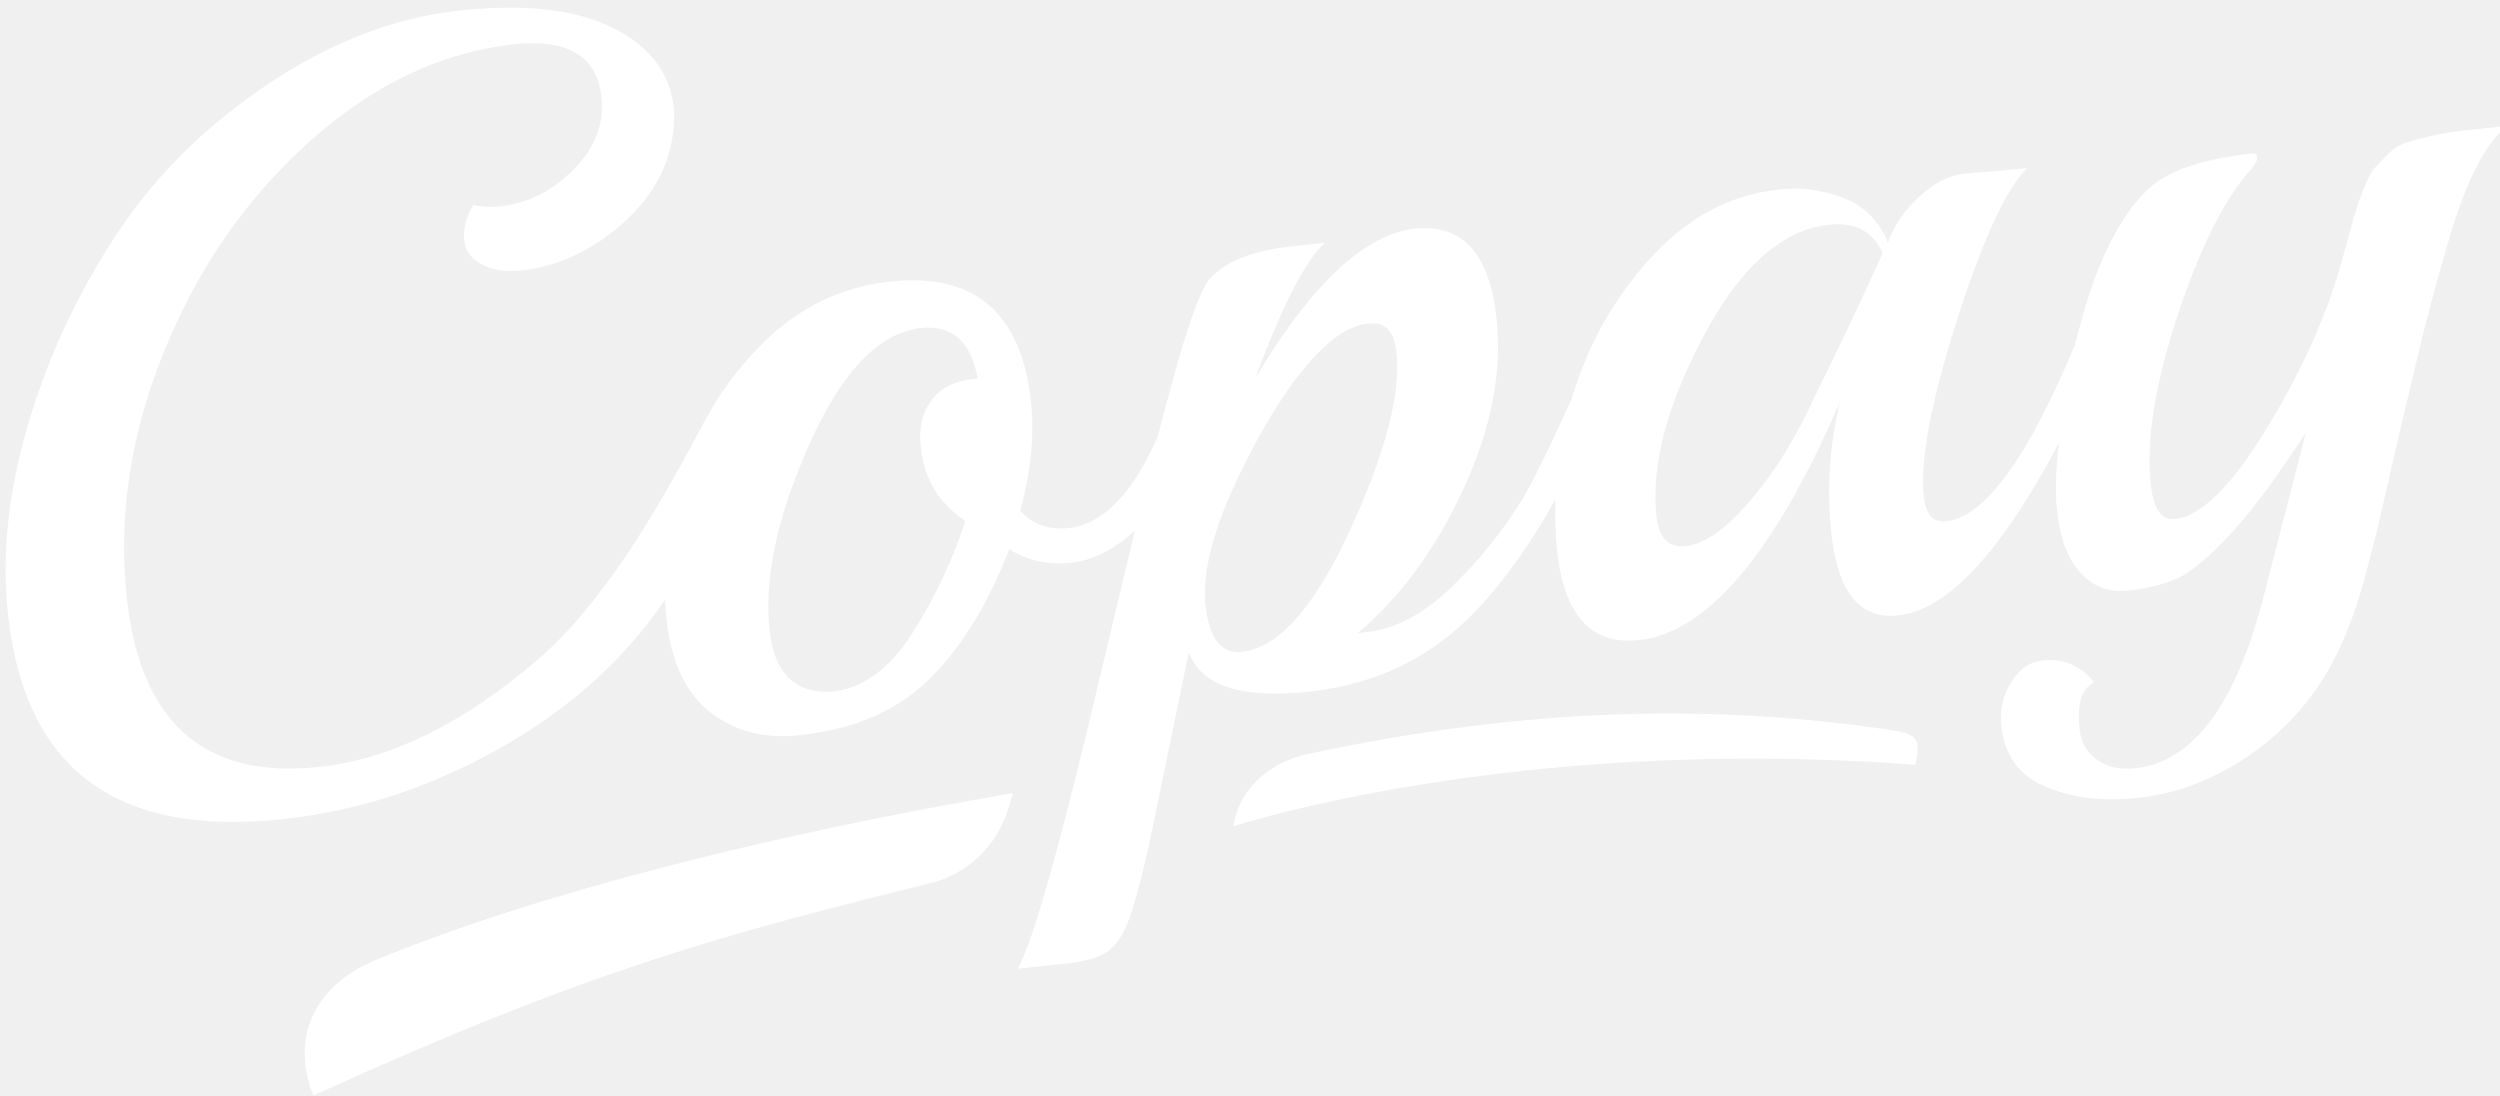
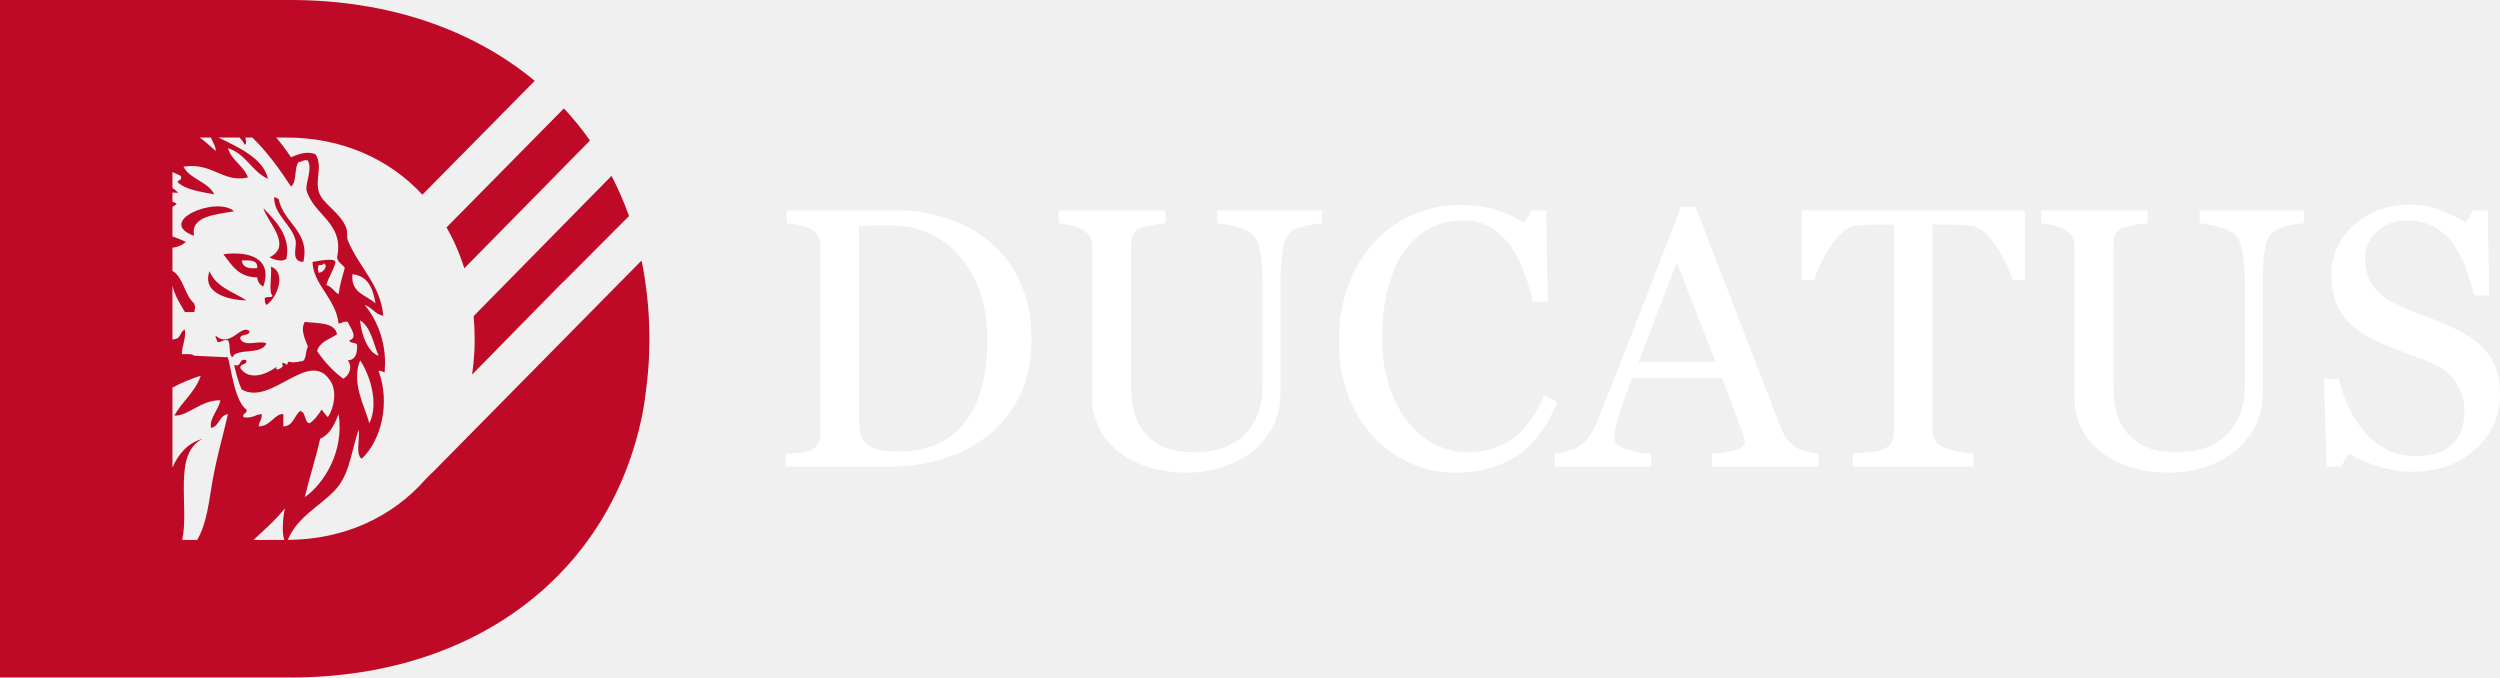
- <svg xmlns="http://www.w3.org/2000/svg" width="356px" height="156px" viewBox="0 0 356 156" version="1.1">
-   <defs />
-   <g id="Page-1" stroke="none" stroke-width="1" fill="none" fill-rule="evenodd">
-     <g id="Artboard-1" fill="#FFFFFF">
-       <g id="Shape-+-Group-+-Shape" transform="translate(1, 1)">
-         <path d="M349.531,17.611 C347.007,17.896 344.339,18.468 341.481,19.373 C340.576,19.659 339.766,20.231 339.004,20.993 C338.242,21.802 337.623,22.422 337.147,22.946 C336.67,23.47 336.194,24.375 335.67,25.708 C335.146,27.042 334.765,28.042 334.527,28.805 C334.289,29.519 333.908,30.9 333.384,32.901 C332.812,34.902 332.431,36.426 332.097,37.474 C329.859,45.048 326.286,52.717 321.428,60.576 C316.569,68.436 312.33,72.532 308.709,72.913 C306.804,73.104 305.661,71.532 305.28,68.102 C304.565,61.672 305.899,53.574 309.138,43.761 C312.425,33.949 315.902,27.042 319.665,22.993 C320.189,22.326 320.475,21.802 320.427,21.374 C320.38,20.993 320.141,20.802 319.76,20.85 C314.425,21.421 310.281,22.517 307.328,24.184 C304.375,25.804 301.755,29.043 299.326,33.901 C297.468,37.664 295.896,42.332 294.515,48.001 C287.751,64.244 281.606,72.675 276.081,73.247 C274.27,73.437 273.223,72.246 272.937,69.626 C272.413,64.625 273.937,56.337 277.605,44.809 C281.273,33.282 284.607,25.994 287.655,22.946 L286.131,23.089 L278.557,23.755 C276.557,23.994 274.461,25.042 272.318,26.994 C270.174,28.947 268.697,31.139 267.84,33.568 C266.601,30.472 264.458,28.328 261.505,27.185 C258.504,26.042 255.408,25.613 252.216,25.994 C245.357,26.756 239.355,29.948 234.116,35.664 C228.923,41.332 225.16,48.001 222.874,55.527 C222.826,55.67 222.779,55.813 222.731,55.956 C222.398,56.718 221.969,57.575 221.588,58.48 C219.016,64.101 217.015,68.102 215.538,70.484 C212.823,74.818 209.537,78.915 205.631,82.678 C201.725,86.441 197.676,88.584 193.532,89.013 L192.341,89.156 C198.438,84.012 203.44,77.2 207.393,68.626 C211.347,60.052 212.919,52.002 212.109,44.333 C211.109,35.092 207.25,30.853 200.486,31.567 C193.341,32.329 185.72,39.474 177.718,52.907 C181.671,42.332 185.005,35.854 187.721,33.568 L183.195,34.044 C177.241,34.663 173.192,36.331 171.049,38.998 C170.001,40.427 168.477,44.381 166.619,50.906 C165.952,53.24 165.047,56.67 163.856,61.148 C160.284,69.341 156.044,73.675 151.138,74.199 C148.328,74.485 146.041,73.675 144.279,71.722 C145.803,66.149 146.327,61.005 145.803,56.146 C144.422,43.476 137.753,37.807 125.749,39.093 C118.604,39.856 112.365,42.952 107.077,48.43 C103.886,51.716 101.266,55.289 99.265,59.147 C99.265,59.099 99.313,59.052 99.313,59.004 C94.454,68.102 86.071,83.916 75.544,92.967 C65.017,102.017 54.633,107.114 44.439,108.209 C28.101,109.972 18.955,101.922 17.05,84.059 C15.812,72.532 17.574,60.814 22.385,49.001 C27.196,37.14 34.103,27.185 43.106,19.135 C52.108,11.085 61.778,6.464 72.067,5.321 C79.831,4.464 84.023,6.988 84.642,12.8 C85.071,16.61 83.737,20.04 80.688,23.136 C77.64,26.185 74.163,27.947 70.257,28.376 C68.828,28.519 67.541,28.471 66.398,28.185 C65.35,30.043 64.922,31.71 65.112,33.187 C65.255,34.711 66.112,35.854 67.637,36.664 C69.161,37.474 71.019,37.76 73.257,37.521 C77.973,36.997 82.403,35.092 86.5,31.805 C90.596,28.519 93.216,24.756 94.359,20.421 C94.931,18.135 95.121,16.086 94.931,14.276 C94.407,9.37 91.501,5.559 86.214,2.94 C80.926,0.32 73.639,-0.49 64.398,0.51 C55.109,1.511 46.011,5.035 37.008,11.085 C28.006,17.134 20.765,24.375 15.288,32.853 C9.762,41.332 5.666,50.287 2.903,59.766 C0.14,69.245 -0.765,78.153 0.14,86.489 C2.522,108.495 15.526,118.212 39.247,115.64 C49.441,114.545 59.206,111.496 68.542,106.447 C77.878,101.446 85.452,95.206 91.168,87.87 C92.073,86.679 92.882,85.536 93.692,84.44 C93.74,85.298 93.787,86.108 93.883,86.965 C94.55,93.253 96.645,97.73 100.17,100.445 C103.695,103.16 107.935,104.256 112.984,103.684 C120.843,102.827 127.036,100.064 131.608,95.444 C136.181,90.823 139.849,84.679 142.707,77.2 C145.327,78.867 148.328,79.487 151.71,79.105 C154.615,78.772 157.569,77.295 160.617,74.58 C159.141,80.63 157.473,87.632 155.568,95.682 C150.043,119.07 146.184,132.836 143.945,136.932 L151.186,136.17 C153.186,135.932 154.854,135.503 156.092,134.884 C157.33,134.217 158.426,132.979 159.283,131.121 C160.141,129.263 161.284,125.262 162.665,119.118 L168.286,91.871 C170.049,96.682 175.717,98.54 185.434,97.492 C195.104,96.444 203.154,92.49 209.537,85.584 C213.49,81.344 217.11,76.152 220.492,70.103 C220.397,72.532 220.492,74.961 220.731,77.391 C221.731,86.632 225.589,90.871 232.353,90.156 C242.118,89.108 251.692,77.819 260.981,56.289 C259.504,62.529 259.123,68.769 259.79,75.009 C260.695,83.345 263.839,87.203 269.317,86.632 C276.319,85.869 283.94,77.676 292.181,62.1 C291.752,65.816 291.657,68.912 291.895,71.341 C292.276,75.533 293.419,78.581 295.277,80.582 C297.135,82.583 299.373,83.392 302.041,83.107 C304.708,82.821 306.995,82.249 308.9,81.439 C310.805,80.63 313.33,78.534 316.474,75.199 C319.617,71.865 323.238,66.959 327.382,60.528 L321.237,84.345 C317.283,99.493 311.186,107.543 303.041,108.4 C300.945,108.638 299.135,108.257 297.658,107.209 C296.182,106.209 295.324,104.732 295.134,102.827 C294.753,99.207 295.42,97.016 297.182,96.206 C296.563,95.253 295.61,94.443 294.324,93.777 C293.038,93.11 291.514,92.871 289.751,93.062 C287.989,93.253 286.512,94.3 285.369,96.206 C284.178,98.111 283.75,100.159 283.988,102.398 C284.464,106.638 286.56,109.496 290.371,111.067 C294.181,112.639 298.564,113.163 303.613,112.592 C308.662,112.068 313.52,110.258 318.188,107.304 C322.857,104.304 326.62,100.588 329.525,96.111 C332.431,91.633 334.717,85.726 336.48,78.439 C337.147,76.009 337.956,72.627 338.957,68.197 C339.957,63.767 340.624,61.005 340.862,59.862 C341.148,58.718 341.91,55.479 343.196,50.097 C344.434,44.714 346.054,38.76 348.007,32.139 C350.436,24.279 353.104,19.183 356.009,16.944 L349.531,17.611 L349.531,17.611 Z M137.324,53.002 C134.8,53.288 132.895,54.288 131.608,56.051 C130.322,57.813 129.798,60.052 130.132,62.767 C130.608,67.197 132.704,70.674 136.467,73.199 C134.562,79.01 131.989,84.393 128.798,89.347 C125.607,94.3 121.844,97.016 117.509,97.492 C112.222,97.778 109.268,94.872 108.601,88.87 C107.935,82.868 109.03,75.914 111.888,68.102 C117.08,53.907 123.177,46.477 130.132,45.714 C134.562,45.238 137.277,47.62 138.229,52.907 L137.324,53.002 L137.324,53.002 Z M175.812,91.824 C172.907,92.157 171.192,89.918 170.668,85.203 C170.144,80.487 171.811,74.152 175.669,66.244 C179.528,58.337 183.338,52.526 187.101,48.858 C189.388,46.572 191.627,45.333 193.722,45.095 C194.342,45.048 194.77,45.048 195.104,45.095 C196.676,45.333 197.581,46.715 197.866,49.239 C198.486,55.051 196.295,63.482 191.245,74.485 C186.196,85.488 181.052,91.252 175.812,91.824 L175.812,91.824 Z M256.027,58.337 C253.693,63.053 250.93,67.245 247.739,70.865 C244.547,74.485 241.642,76.486 239.022,76.771 C236.592,77.01 235.211,75.628 234.878,72.484 C234.116,65.244 236.354,56.718 241.594,46.858 C246.834,36.997 252.788,31.71 259.456,30.996 C263.172,30.615 265.744,31.948 267.078,35.045 C264.887,40.046 261.219,47.81 256.027,58.337 L256.027,58.337 Z" id="Shape" />
-         <g id="Group" transform="translate(42.19527, 112.0342)">
-           <path d="M101.078,-0.095 C66.734,5.764 33.772,14.052 10.527,23.579 C0.81,27.532 -1.62,35.487 1.429,42.965 C40.917,24.96 60.494,19.863 89.36,12.718 C94.457,11.432 98.554,7.621 100.221,2.62 C100.507,1.667 100.792,0.762 101.078,-0.095 L101.078,-0.095 Z" id="Shape" />
-         </g>
-         <path d="M271.741,107.906 C272.741,103.619 271.598,103.428 267.216,102.809 C243.256,99.332 216.915,99.57 185.191,106.381 C179.856,107.525 175.474,111.24 174.616,116.67 C174.616,116.67 214.438,103.571 271.741,107.906 L271.741,107.906 L271.741,107.906 Z" id="Shape" />
-       </g>
+ <svg xmlns="http://www.w3.org/2000/svg" version="1.1" x="0px" y="0px" width="1217.76" height="330" viewBox="0 0 1217.76 330" enable-background="new 0 0 1457.484 578.584" xml:space="preserve" id="svg55">
+   <defs id="defs59" />
+   <g id="Ebene_1" transform="translate(-119.93,-124.325)">
+     <g id="g16">
+       <path d="m 267.657,251.925 c 3.575,-14.808 -9.886,-19.06 -11.978,-30.694 -0.958,-0.042 -1.037,-0.96 -2.246,-0.749 0.053,8.624 8.588,13.206 10.481,20.963 0.783,3.203 -2.664,10.188 3.743,10.48 z" id="path2" style="fill:#be0a26" />
+       <path d="m 214.503,239.198 c -2.099,-9.757 10.962,-10.374 19.465,-11.978 -8.786,-7.637 -38.526,5.088 -19.465,11.978 z" id="path4" style="fill:#be0a26" />
+       <path d="m 251.188,249.68 c 1.892,0.995 5.947,2.489 8.235,0.748 2.337,-11.371 -5.629,-18.791 -11.23,-24.706 2.403,7.317 14.344,18.376 2.995,23.958 z" id="path6" style="fill:#be0a26" />
+       <path d="m 245.198,259.411 c 0.273,2.222 1.298,3.694 2.994,4.492 4.632,-13.417 -6.428,-17.491 -19.465,-15.722 4.086,5.148 7.255,11.214 16.471,11.23 z m 0,-4.491 c -4.162,0.418 -7.14,-0.347 -7.486,-3.744 3.757,-0.014 7.924,-0.439 7.486,3.744 z" id="path8" style="fill:#be0a26" />
+       <path d="m 251.936,254.171 c 0.392,6.433 -1.239,12.064 0.749,14.225 -0.512,1.484 -4.459,-0.467 -3.743,2.246 -0.032,1.03 0.354,1.644 0.748,2.247 4.958,-3.097 10.144,-15.581 2.246,-18.718 z" id="path10" style="fill:#be0a26" />
+       <path d="m 221.989,256.417 c -4.063,11.36 10.735,14.174 17.968,14.225 -6.531,-4.2 -14.908,-6.554 -17.968,-14.225 z" id="path12" style="fill:#be0a26" />
+       <path d="m 249.689,291.604 c -3.569,-1.747 -10.551,2.047 -12.727,-2.246 -0.162,-2.906 4.518,-0.971 4.492,-3.743 -4.211,-3.616 -9.282,8.473 -16.471,2.246 -0.168,1.416 0.844,1.651 0.748,2.995 2.363,0.367 2.645,-1.348 5.241,-0.749 1.507,1.988 0.028,6.96 2.246,8.235 1.601,-4.705 14.07,-0.844 16.471,-6.738 z" id="path14" style="fill:#be0a26" />
+     </g>
+     <g id="g32">
+       <path d="m 622.387,289.951 c 0,10.606 -1.992,19.806 -5.977,27.598 -3.984,7.793 -9.17,14.181 -15.557,19.16 -6.445,4.98 -13.682,8.701 -21.709,11.162 -8.027,2.461 -16.318,3.691 -24.873,3.691 h -51.68 v -6.24 c 1.699,0 3.912,-0.161 6.637,-0.483 2.725,-0.321 4.525,-0.688 5.404,-1.099 1.758,-0.761 3.033,-1.89 3.824,-3.384 0.791,-1.494 1.186,-3.296 1.186,-5.405 v -90 c 0,-1.991 -0.338,-3.779 -1.01,-5.361 -0.674,-1.582 -2.008,-2.841 -4,-3.779 -1.816,-0.879 -3.779,-1.523 -5.889,-1.934 -2.109,-0.409 -3.926,-0.673 -5.449,-0.791 v -6.24 h 54.492 c 7.5,0 14.883,1.158 22.148,3.472 7.266,2.315 13.594,5.436 18.984,9.36 7.324,5.216 13.066,12.041 17.227,20.479 4.161,8.438 6.242,18.368 6.242,29.794 z m -21.533,-0.044 c 0,-8.371 -1.113,-15.939 -3.34,-22.702 -2.227,-6.762 -5.479,-12.66 -9.756,-17.695 -4.043,-4.802 -9.008,-8.577 -14.896,-11.329 -5.889,-2.752 -12.438,-4.128 -19.645,-4.128 -2.402,0 -5.111,0.044 -8.129,0.132 -3.02,0.088 -5.26,0.162 -6.725,0.22 v 95.812 c 0,5.329 1.553,9.018 4.658,11.066 3.105,2.048 7.881,3.073 14.326,3.073 7.441,0 13.945,-1.317 19.512,-3.951 5.567,-2.634 10.078,-6.294 13.535,-10.978 3.633,-4.918 6.285,-10.611 7.955,-17.082 1.671,-6.469 2.505,-13.948 2.505,-22.438 z" id="path18" style="fill:#ffffff" />
+       <path d="m 763.891,233.086 c -1.641,0.059 -4.043,0.411 -7.207,1.055 -3.164,0.646 -5.742,1.612 -7.734,2.9 -1.992,1.349 -3.369,4.131 -4.131,8.35 -0.762,4.219 -1.143,9.375 -1.143,15.469 v 54.229 c 0,6.914 -1.436,12.92 -4.307,18.018 -2.871,5.098 -6.65,9.287 -11.338,12.568 -4.629,3.164 -9.506,5.436 -14.633,6.812 -5.129,1.376 -10.035,2.065 -14.723,2.065 -7.5,0 -14.18,-0.981 -20.039,-2.944 -5.859,-1.963 -10.781,-4.614 -14.766,-7.954 -3.926,-3.34 -6.885,-7.163 -8.877,-11.47 -1.992,-4.307 -2.988,-8.803 -2.988,-13.491 v -73.74 c 0,-2.05 -0.338,-3.764 -1.01,-5.142 -0.674,-1.376 -2.037,-2.65 -4.088,-3.823 -1.465,-0.819 -3.34,-1.479 -5.625,-1.978 -2.285,-0.497 -4.16,-0.805 -5.625,-0.923 v -6.24 H 687.6 v 6.24 c -1.641,0.059 -3.705,0.323 -6.195,0.791 -2.492,0.468 -4.322,0.908 -5.494,1.317 -1.992,0.703 -3.326,1.874 -3.998,3.513 -0.674,1.64 -1.012,3.425 -1.012,5.356 v 68.852 c 0,3.337 0.365,6.836 1.1,10.495 0.732,3.66 2.182,7.069 4.35,10.23 2.285,3.223 5.391,5.856 9.316,7.905 3.925,2.049 9.316,3.073 16.172,3.073 6.445,0 11.852,-1.024 16.217,-3.073 4.363,-2.049 7.807,-4.742 10.326,-8.081 2.402,-3.161 4.102,-6.468 5.098,-9.923 0.996,-3.454 1.494,-6.938 1.494,-10.451 v -51.113 c 0,-6.499 -0.469,-11.81 -1.406,-15.938 -0.938,-4.128 -2.314,-6.836 -4.131,-8.124 -2.051,-1.464 -4.848,-2.605 -8.393,-3.425 -3.547,-0.819 -6.256,-1.287 -8.131,-1.405 v -6.24 h 50.977 v 6.24 z" id="path20" style="fill:#ffffff" />
+       <path d="m 828.795,354.551 c -7.434,0 -14.562,-1.467 -21.383,-4.397 -6.821,-2.93 -12.867,-7.152 -18.135,-12.664 -5.211,-5.512 -9.369,-12.239 -12.471,-20.185 -3.104,-7.945 -4.654,-16.901 -4.654,-26.868 0,-9.968 1.521,-19.012 4.566,-27.135 3.043,-8.12 7.258,-15.111 12.645,-20.975 5.326,-5.803 11.619,-10.289 18.879,-13.456 7.258,-3.167 15.016,-4.75 23.27,-4.75 6.146,0 11.707,0.763 16.684,2.285 4.975,1.524 9.717,3.663 14.225,6.416 l 3.6,-5.977 h 7.031 l 0.791,44.473 h -7.207 c -0.936,-4.335 -2.342,-9.038 -4.215,-14.106 -1.873,-5.067 -4.066,-9.36 -6.582,-12.876 -2.811,-3.983 -6.146,-7.104 -10.008,-9.36 -3.863,-2.255 -8.281,-3.384 -13.256,-3.384 -5.676,0 -10.959,1.261 -15.846,3.782 -4.887,2.521 -9.115,6.246 -12.684,11.17 -3.395,4.752 -6.059,10.792 -7.99,18.121 -1.93,7.331 -2.896,15.51 -2.896,24.541 0,7.975 1.01,15.291 3.029,21.946 2.018,6.655 4.902,12.505 8.648,17.547 3.744,4.985 8.178,8.884 13.299,11.699 5.121,2.815 10.842,4.222 17.164,4.222 4.742,0 9.102,-0.747 13.082,-2.241 3.979,-1.494 7.432,-3.472 10.359,-5.933 2.926,-2.578 5.5,-5.507 7.725,-8.789 2.225,-3.281 4.039,-6.855 5.443,-10.723 l 6.592,3.164 c -5.033,12.363 -11.709,21.196 -20.021,26.499 -8.315,5.302 -18.208,7.954 -29.684,7.954 z" id="path22" style="fill:#ffffff" />
+       <path d="m 1005.766,351.562 h -51.84 v -6.24 c 4.57,-0.293 8.363,-0.879 11.381,-1.758 3.018,-0.879 4.525,-1.963 4.525,-3.252 0,-0.527 -0.059,-1.172 -0.176,-1.934 -0.117,-0.761 -0.291,-1.436 -0.525,-2.021 l -10.33,-27.949 h -43.779 c -1.643,4.102 -2.977,7.677 -4.004,10.723 -1.027,3.047 -1.951,5.859 -2.773,8.438 -0.764,2.52 -1.291,4.57 -1.584,6.152 -0.295,1.582 -0.439,2.871 -0.439,3.867 0,2.344 1.846,4.161 5.537,5.449 3.691,1.289 7.852,2.052 12.482,2.285 v 6.24 H 877.27 v -6.24 c 1.525,-0.117 3.428,-0.453 5.713,-1.011 2.285,-0.557 4.16,-1.304 5.625,-2.241 2.344,-1.582 4.16,-3.237 5.449,-4.966 1.289,-1.728 2.549,-4.116 3.779,-7.163 6.27,-15.645 13.184,-33.223 20.742,-52.734 7.558,-19.511 14.297,-36.884 20.215,-52.119 h 7.031 l 41.572,107.578 c 0.879,2.285 1.875,4.131 2.988,5.537 1.113,1.406 2.666,2.783 4.658,4.131 1.348,0.821 3.105,1.509 5.273,2.065 2.168,0.558 3.984,0.865 5.449,0.923 v 6.24 z m -50.176,-50.976 -18.891,-48.397 -18.621,48.397 z" id="path24" style="fill:#ffffff" />
+       <path d="m 1106.273,260.684 h -6.064 c -0.527,-2.109 -1.482,-4.614 -2.863,-7.515 -1.379,-2.9 -2.92,-5.639 -4.623,-8.218 -1.764,-2.694 -3.686,-5.054 -5.771,-7.075 -2.084,-2.021 -4.096,-3.178 -6.033,-3.472 -1.822,-0.233 -4.111,-0.409 -6.871,-0.527 -2.76,-0.117 -5.316,-0.176 -7.664,-0.176 h -5.109 v 99.756 c 0,1.934 0.41,3.706 1.23,5.317 0.82,1.612 2.256,2.856 4.307,3.735 1.055,0.41 3.266,0.967 6.637,1.67 3.369,0.703 5.99,1.085 7.865,1.143 v 6.24 h -58.887 v -6.24 c 1.641,-0.117 4.145,-0.352 7.516,-0.703 3.369,-0.352 5.697,-0.791 6.986,-1.318 1.934,-0.761 3.354,-1.859 4.264,-3.296 0.908,-1.436 1.361,-3.354 1.361,-5.757 V 233.701 h -5.098 c -1.816,0 -4.072,0.044 -6.768,0.132 -2.696,0.088 -5.273,0.279 -7.734,0.571 -1.934,0.234 -3.941,1.393 -6.02,3.472 -2.08,2.081 -4,4.438 -5.758,7.075 -1.758,2.637 -3.311,5.436 -4.658,8.394 -1.348,2.959 -2.285,5.405 -2.812,7.339 h -6.152 v -33.838 h 108.721 v 33.838 z" id="path26" style="fill:#ffffff" />
+       <path d="m 1242.328,233.086 c -1.641,0.059 -4.043,0.411 -7.207,1.055 -3.164,0.646 -5.742,1.612 -7.734,2.9 -1.992,1.349 -3.369,4.131 -4.131,8.35 -0.762,4.219 -1.143,9.375 -1.143,15.469 v 54.229 c 0,6.914 -1.436,12.92 -4.307,18.018 -2.871,5.098 -6.65,9.287 -11.338,12.568 -4.629,3.164 -9.506,5.436 -14.633,6.812 -5.129,1.376 -10.035,2.065 -14.723,2.065 -7.5,0 -14.18,-0.981 -20.039,-2.944 -5.859,-1.963 -10.781,-4.614 -14.766,-7.954 -3.926,-3.34 -6.885,-7.163 -8.877,-11.47 -1.992,-4.307 -2.988,-8.803 -2.988,-13.491 v -73.74 c 0,-2.05 -0.338,-3.764 -1.01,-5.142 -0.674,-1.376 -2.037,-2.65 -4.088,-3.823 -1.465,-0.819 -3.34,-1.479 -5.625,-1.978 -2.285,-0.497 -4.16,-0.805 -5.625,-0.923 v -6.24 h 51.943 v 6.24 c -1.641,0.059 -3.705,0.323 -6.195,0.791 -2.492,0.468 -4.322,0.908 -5.494,1.317 -1.992,0.703 -3.326,1.874 -3.998,3.513 -0.674,1.64 -1.012,3.425 -1.012,5.356 v 68.852 c 0,3.337 0.365,6.836 1.1,10.495 0.732,3.66 2.182,7.069 4.35,10.23 2.285,3.223 5.391,5.856 9.316,7.905 3.925,2.049 9.316,3.073 16.172,3.073 6.445,0 11.852,-1.024 16.217,-3.073 4.363,-2.049 7.807,-4.742 10.326,-8.081 2.402,-3.161 4.102,-6.468 5.098,-9.923 0.996,-3.454 1.494,-6.938 1.494,-10.451 v -51.113 c 0,-6.499 -0.469,-11.81 -1.406,-15.938 -0.938,-4.128 -2.314,-6.836 -4.131,-8.124 -2.051,-1.464 -4.848,-2.605 -8.393,-3.425 -3.547,-0.819 -6.256,-1.287 -8.131,-1.405 v -6.24 h 50.977 v 6.24 z" id="path28" style="fill:#ffffff" />
+       <path d="m 1329.955,294.346 c 2.637,2.931 4.584,6.139 5.846,9.624 1.26,3.487 1.889,7.545 1.889,12.173 0,11.017 -4.072,20.098 -12.217,27.246 -8.145,7.149 -18.252,10.723 -30.322,10.723 -5.566,0 -11.133,-0.865 -16.699,-2.593 -5.566,-1.728 -10.371,-3.823 -14.414,-6.284 l -3.779,6.416 h -7.031 l -1.23,-42.715 h 7.119 c 1.465,5.273 3.178,10.034 5.143,14.282 1.963,4.249 4.555,8.218 7.777,11.909 3.047,3.458 6.605,6.211 10.68,8.262 4.072,2.052 8.803,3.076 14.193,3.076 4.043,0 7.572,-0.527 10.592,-1.583 3.018,-1.057 5.463,-2.554 7.338,-4.489 1.875,-1.937 3.266,-4.21 4.176,-6.821 0.908,-2.611 1.361,-5.618 1.361,-9.021 0,-4.986 -1.406,-9.636 -4.219,-13.948 -2.812,-4.312 -7.002,-7.583 -12.568,-9.814 -3.809,-1.516 -8.174,-3.194 -13.096,-5.032 -4.922,-1.837 -9.17,-3.574 -12.744,-5.208 -7.031,-3.163 -12.494,-7.308 -16.391,-12.433 -3.898,-5.125 -5.846,-11.818 -5.846,-20.078 0,-4.744 0.967,-9.167 2.9,-13.267 1.933,-4.1 4.688,-7.762 8.262,-10.984 3.398,-3.046 7.412,-5.433 12.041,-7.16 4.629,-1.727 9.463,-2.593 14.502,-2.593 5.742,0 10.885,0.879 15.426,2.637 4.539,1.758 8.686,3.81 12.436,6.152 l 3.604,-5.977 h 7.031 l 0.703,41.396 h -7.119 c -1.289,-4.746 -2.738,-9.286 -4.35,-13.623 -1.613,-4.335 -3.707,-8.262 -6.285,-11.777 -2.52,-3.397 -5.596,-6.108 -9.229,-8.13 -3.633,-2.022 -8.086,-3.032 -13.359,-3.032 -5.566,0 -10.312,1.788 -14.238,5.361 -3.926,3.575 -5.889,7.94 -5.889,13.096 0,5.392 1.26,9.859 3.779,13.403 2.52,3.546 6.182,6.46 10.986,8.745 4.277,2.052 8.482,3.823 12.613,5.317 4.131,1.494 8.129,3.091 11.996,4.79 3.516,1.524 6.9,3.252 10.152,5.186 3.252,1.934 6.078,4.191 8.48,6.768 z" id="path30" style="fill:#ffffff" />
+     </g>
+     <g id="g40">
+       <path d="m 436.234,288.102 c -0.006,-0.895 -0.016,-1.782 -0.031,-2.651 -0.003,-0.187 -0.002,-0.375 -0.006,-0.562 l -0.006,0.003 c -0.094,-4.597 -0.318,-8.723 -0.605,-11.622 l -0.006,-0.004 c -0.084,-0.973 -0.168,-1.944 -0.266,-2.911 l 0.008,-0.004 c -0.121,-1.217 -0.251,-2.43 -0.395,-3.636 -0.574,-4.749 -1.263,-9.451 -2.199,-14.021 -0.098,-0.485 -0.205,-0.964 -0.307,-1.447 l -101.908,103.316 -0.06,-0.061 -3.301,3.364 c -16.247,18.452 -39.681,29.276 -67.029,29.452 4.506,-10.994 14.891,-15.977 22.508,-23.729 7.592,-7.725 8.016,-17.92 11.979,-30.003 0.752,4.488 -1.65,12.103 1.497,14.196 9.438,-8.74 14.054,-27.062 8.235,-42.688 1.958,-0.876 3.221,2.302 2.994,-0.756 1.147,-14.375 -4.863,-25.583 -9.732,-31.447 3.587,1.155 4.988,4.493 8.984,5.238 -1.047,-14.896 -12.103,-23.979 -17.219,-36.685 -0.721,-1.789 0.031,-3.764 -0.749,-5.99 -2.661,-7.598 -11.901,-11.897 -13.476,-17.969 -1.665,-6.422 2.045,-12.238 -1.498,-17.968 -4.081,-1.855 -8.843,0.042 -11.979,1.417 -2.255,-3.33 -4.61,-6.609 -7.226,-9.609 h 5.006 c 26.825,0 49.931,10.212 66.239,27.822 l 54.705,-55.446 C 350.139,138.645 309.151,124.325 261.328,124.325 H 119.93 v 330 h 138.107 c 1.183,0 2.357,-0.017 3.531,-0.033 l 0.004,0.033 c 90.039,0 155.731,-50.762 171.278,-128.367 0.93,-4.552 1.487,-9.303 2.06,-14.031 0.144,-1.206 0.291,-2.409 0.412,-3.626 l -0.008,-0.004 c 0.194,-1.932 0.223,-2.258 0.34,-3.731 0.396,-4.472 0.566,-9.474 0.583,-14.285 10e-4,-0.207 0.007,-0.412 0.007,-0.619 l -0.004,-0.002 c 0,-0.224 -0.002,-0.444 -0.002,-0.667 l 0.006,-0.003 c 0,-0.297 -0.009,-0.592 -0.01,-0.888 z M 268.406,366.47 c 2.291,-9.688 5.284,-18.672 7.486,-28.449 4.839,-2.148 6.978,-6.998 8.984,-11.979 2.853,18.327 -7.343,34.079 -16.47,40.428 z m 31.444,-35.936 c -2.437,-8.865 -8.909,-19.732 -4.492,-30.695 4.743,7.111 9.234,20.822 4.492,30.695 z m 4.492,-32.941 c -4.586,-1.161 -8.438,-9.524 -8.984,-17.219 5.345,3.389 6.332,11.136 8.984,17.219 z m -12.727,-39.678 c 7.687,0.797 9.996,6.972 11.229,14.224 -4.323,-4.16 -12.149,-4.821 -11.229,-14.224 z m -68.91,-66.589 c 0.6,2 2.467,4.148 2.279,6.533 -2.516,-2.225 -5.015,-4.533 -7.688,-6.533 z m 0.04,171.514 c -1.527,9.959 -3.13,18.486 -6.769,24.486 h -7.264 c 3.488,-17 -4.692,-41.659 9.752,-49.19 -6.84,1.862 -11.535,7.131 -14.535,13.881 V 313.11 c 4,-2.146 9.132,-4.335 13.787,-5.784 -2.671,8.059 -9.112,12.458 -12.837,19.465 7.143,0.086 12.733,-7.623 22.405,-7.487 -0.889,4.729 -5.687,9.142 -4.52,13.476 4.132,-0.86 3.816,-6.151 8.222,-6.737 -2.85,12.319 -6.096,22.816 -8.241,36.797 z m 15.716,-35.3 c -0.559,-2.305 2.055,-1.439 1.496,-3.744 -7.107,-5.12 -8.051,-28.341 -9.754,-25.455 l -15.7,-0.749 c -1.088,-1.156 -3.833,-0.658 -5.989,-0.748 0.048,-4.444 1.999,-6.984 1.498,-11.979 -2.295,0.701 -1.944,3.828 -4.273,4.492 -0.737,0.236 -1.809,0.347 -1.809,0.386 v -26.326 c 1.063,5.014 4.136,9.474 6.082,12.909 h 4.491 c 1.163,-3 -0.627,0.852 0.535,-2.307 -0.535,-2.033 0,0.152 -0.535,-1.881 -4.699,-4.034 -5.134,-12.487 -10.48,-15.874 -0.039,0.15 -0.059,0.299 -0.093,0.449 v -11.708 c 2,-0.244 4.514,-1.05 6.52,-2.812 -2.028,-1.113 -4.52,-1.977 -6.52,-2.692 v -14.237 c 0,-0.367 1.624,-0.92 2.027,-1.788 -0.648,-0.412 -2.027,-0.751 -2.027,-1.029 v -4.316 c 0,0.034 1.855,0.069 2.775,0.104 -0.786,-0.938 -1.775,-1.69 -2.775,-2.302 v -7.786 c 1,0.517 2.784,1.133 4.055,1.853 0.857,2.355 -1.285,1.82 -1.607,2.995 4.117,3.869 11.211,4.706 17.914,5.988 -3.167,-6.316 -11.766,-7.227 -15.002,-13.475 14.154,-2.245 19.157,8.035 31.431,5.241 -2.175,-5.812 -7.879,-8.099 -9.739,-14.225 8.795,2.685 11.521,11.352 19.461,14.892 -2.172,-9.834 -13.858,-15.09 -24.047,-20.09 h 10.195 c 1.033,1 1.917,2.297 2.619,3.539 0.855,-0.758 0.645,-1.539 0.232,-3.539 h 3.401 c 7.233,7 13.195,15.271 18.825,23.834 3.06,-2.182 1.396,-9.045 3.744,-11.938 1.763,0.017 2.204,-1.269 4.491,-0.729 2.155,4.39 -0.796,9.522 -0.749,14.234 3.335,12.482 18.568,15.895 14.975,32.947 0.331,2.663 2.71,3.281 3.742,5.243 -1.187,4.054 -2.396,8.086 -2.994,12.728 -2.28,-1.213 -3.229,-3.758 -5.989,-4.492 1.159,-4.081 3.508,-6.972 4.492,-11.229 -0.729,-2.15 -8.362,-0.46 -11.229,0 0.338,10.99 11.216,17.659 12.727,29.947 1.764,0.016 2.204,-1.29 4.492,-0.749 0.932,2.565 5.279,7.68 0.748,8.983 0.244,1.754 3.266,0.728 3.744,2.246 0.127,4.121 -0.698,7.288 -4.492,7.487 2.402,3.195 0.761,7.304 -2.246,8.984 -5.009,-3.726 -9.168,-8.301 -12.727,-13.476 1.315,-4.672 6.201,-5.777 9.732,-8.235 -1.314,-5.923 -9.276,-5.199 -15.723,-5.989 -2.391,3.912 0.437,9.027 1.497,11.978 -1.525,3.424 -0.538,6.546 -3.095,7.392 0.16,-0.295 0.307,-0.453 0.386,-0.523 -0.234,0.15 -1.201,0.62 -3.756,0.819 -2.21,0.297 -3.154,-1.1 -3.471,0.685 -0.136,1.634 -2.139,-1.685 -2.65,0.204 1.998,1.328 -4.23,4.327 -2.548,1.245 -6.082,4.524 -13.874,6.553 -17.807,0.661 -0.152,-2.399 3.271,-1.221 2.994,-3.743 -4.104,-1.36 -1.885,3.605 -5.989,2.246 1.002,4.238 2.027,8.455 3.744,11.979 14.543,8.345 33.217,-20.874 43.422,-3.744 2.917,4.897 1.548,12.694 -1.497,17.22 -1.038,-1.209 -2.121,-2.371 -2.994,-3.744 -1.681,2.562 -3.413,5.072 -5.99,6.738 -2.702,-0.792 -1.543,-5.442 -4.49,-5.989 -3.03,2.21 -3.232,7.297 -8.232,7.486 v -5.989 c -4,-0.478 -6.322,6.03 -11.98,5.989 0.113,-2.381 1.696,-3.294 1.496,-5.989 -3.3,0.191 -4.692,2.297 -8.985,1.497 z m 36.684,-70.375 c -0.524,-2.304 -0.524,-1.438 0,-3.742 1.062,0.063 2.119,0.123 2.246,-0.749 2.788,0.604 0.144,4.569 -2.246,4.491 z M 258.39,387.326 h -3.46 -11.545 c 5.438,-5 10.768,-9.684 15.289,-15.387 -0.702,3.376 -1.686,11.387 -0.284,15.387 z" id="path34" style="fill:#be0a26" />
+       <path d="m 346.086,255.023 61.225,-62.254 c -3.881,-5.501 -8.118,-10.72 -12.695,-15.638 l -57.193,57.967 c 3.536,6.121 6.445,12.785 8.663,19.925 z" id="path36" style="fill:#be0a26" />
+       <path d="m 351.069,293.969 c -0.02,0.62 -0.06,1.227 -0.087,1.842 -0.199,3.748 -0.578,7.404 -1.098,10.98 l 44.434,-45.271 0.066,0.06 31.938,-32.042 c -2.424,-6.784 -5.271,-13.305 -8.521,-19.545 l -67.172,68.303 c 0.334,3.712 0.51,7.508 0.51,11.387 0,1.417 -0.023,2.832 -0.067,4.235 -0.002,0.016 -0.002,0.033 -0.003,0.051 z" id="path38" style="fill:#be0a26" />
    </g>
  </g>
+   <g id="Abstandsregel" display="none" style="display:none" transform="translate(-119.93,-124.325)">
+     <path display="inline" d="m 119.795,271.389 c 0,10.606 -1.992,19.806 -5.977,27.598 -3.984,7.793 -9.17,14.181 -15.557,19.16 -6.445,4.98 -13.682,8.701 -21.709,11.162 C 68.525,331.77 60.234,333 51.68,333 H 0 v -6.24 c 1.699,0 3.912,-0.161 6.637,-0.483 2.725,-0.321 4.525,-0.688 5.404,-1.099 1.758,-0.761 3.034,-1.89 3.825,-3.384 0.791,-1.494 1.185,-3.296 1.185,-5.405 v -90 c 0,-1.991 -0.338,-3.779 -1.01,-5.361 -0.674,-1.582 -2.008,-2.842 -4,-3.779 -1.816,-0.879 -3.779,-1.523 -5.889,-1.934 -2.109,-0.409 -3.926,-0.673 -5.449,-0.791 v -6.24 h 54.492 c 7.5,0 14.883,1.158 22.148,3.472 7.266,2.315 13.594,5.436 18.984,9.36 7.324,5.216 13.066,12.041 17.227,20.479 4.161,8.438 6.241,18.368 6.241,29.794 z m -21.533,-0.044 c 0,-8.372 -1.113,-15.94 -3.34,-22.702 -2.227,-6.762 -5.479,-12.661 -9.756,-17.697 -4.043,-4.801 -9.008,-8.576 -14.896,-11.328 -5.889,-2.752 -12.438,-4.128 -19.645,-4.128 -2.402,0 -5.112,0.044 -8.129,0.132 -3.02,0.088 -5.26,0.162 -6.725,0.22 v 95.812 c 0,5.329 1.554,9.018 4.658,11.066 3.105,2.049 7.881,3.073 14.326,3.073 7.441,0 13.945,-1.317 19.512,-3.951 5.567,-2.634 10.078,-6.294 13.535,-10.978 3.633,-4.918 6.285,-10.611 7.955,-17.082 1.671,-6.469 2.505,-13.947 2.505,-22.437 z" id="path43" style="display:inline;fill:#9c9e9f" />
+     <path display="inline" d="m 1457.484,289.951 c 0,10.606 -1.992,19.806 -5.977,27.598 -3.984,7.793 -9.17,14.181 -15.557,19.16 -6.445,4.98 -13.682,8.701 -21.709,11.162 -8.027,2.461 -16.318,3.691 -24.873,3.691 h -51.68 v -6.24 c 1.699,0 3.912,-0.161 6.637,-0.483 2.725,-0.321 4.525,-0.688 5.404,-1.099 1.758,-0.761 3.033,-1.89 3.824,-3.384 0.791,-1.494 1.186,-3.296 1.186,-5.405 v -90 c 0,-1.991 -0.338,-3.779 -1.01,-5.361 -0.674,-1.582 -2.008,-2.841 -4,-3.779 -1.816,-0.879 -3.779,-1.523 -5.889,-1.934 -2.109,-0.409 -3.926,-0.673 -5.449,-0.791 v -6.24 h 54.492 c 7.5,0 14.883,1.158 22.148,3.472 7.266,2.315 13.594,5.436 18.984,9.36 7.324,5.216 13.066,12.041 17.227,20.479 4.161,8.438 6.242,18.368 6.242,29.794 z m -21.533,-0.044 c 0,-8.371 -1.113,-15.939 -3.34,-22.702 -2.227,-6.762 -5.479,-12.66 -9.756,-17.695 -4.043,-4.802 -9.008,-8.577 -14.896,-11.329 -5.889,-2.752 -12.438,-4.128 -19.645,-4.128 -2.402,0 -5.112,0.044 -8.129,0.132 -3.02,0.088 -5.26,0.162 -6.725,0.22 v 95.812 c 0,5.329 1.553,9.018 4.658,11.066 3.105,2.048 7.881,3.073 14.326,3.073 7.441,0 13.945,-1.317 19.512,-3.951 5.567,-2.634 10.078,-6.294 13.535,-10.978 3.633,-4.918 6.285,-10.611 7.955,-17.082 1.671,-6.469 2.505,-13.948 2.505,-22.438 z" id="path45" style="display:inline;fill:#9c9e9f" />
+     <path display="inline" d="m 239.59,63.105 c 0,10.606 -1.992,19.806 -5.977,27.598 -3.984,7.793 -9.17,14.181 -15.557,19.16 -6.445,4.98 -13.682,8.701 -21.709,11.162 -8.027,2.461 -16.318,3.691 -24.873,3.691 h -51.68 v -6.24 c 1.699,0 3.912,-0.161 6.637,-0.483 2.726,-0.321 4.525,-0.688 5.404,-1.099 1.758,-0.761 3.033,-1.89 3.824,-3.384 0.791,-1.494 1.186,-3.296 1.186,-5.405 v -90 c 0,-1.991 -0.338,-3.779 -1.01,-5.361 -0.674,-1.582 -2.008,-2.841 -4,-3.779 C 130.019,8.086 128.056,7.443 125.946,7.031 123.837,6.622 122.02,6.358 120.497,6.24 V 0 h 54.493 c 7.5,0 14.882,1.158 22.147,3.472 7.266,2.315 13.594,5.436 18.984,9.36 7.324,5.216 13.066,12.042 17.227,20.479 4.162,8.437 6.242,18.369 6.242,29.794 z m -21.533,-0.043 c 0,-8.372 -1.113,-15.939 -3.34,-22.701 -2.226,-6.763 -5.479,-12.661 -9.756,-17.696 -4.043,-4.802 -9.008,-8.576 -14.896,-11.329 -5.889,-2.752 -12.438,-4.127 -19.645,-4.127 -2.402,0 -5.111,0.043 -8.129,0.131 -3.02,0.088 -5.259,0.162 -6.725,0.22 v 95.812 c 0,5.329 1.553,9.018 4.658,11.066 3.105,2.048 7.881,3.073 14.326,3.073 7.441,0 13.945,-1.317 19.512,-3.951 5.567,-2.634 10.078,-6.293 13.535,-10.977 3.633,-4.918 6.285,-10.612 7.955,-17.082 1.67,-6.47 2.505,-13.949 2.505,-22.439 z" id="path47" style="display:inline;fill:#9c9e9f" />
+     <path display="inline" d="m 239.59,516.973 c 0,10.605 -1.992,19.806 -5.977,27.598 -3.984,7.793 -9.17,14.18 -15.557,19.16 -6.445,4.98 -13.682,8.702 -21.709,11.162 -8.027,2.461 -16.318,3.692 -24.873,3.692 h -51.68 v -6.241 c 1.699,0 3.912,-0.161 6.637,-0.483 2.726,-0.321 4.525,-0.688 5.404,-1.099 1.758,-0.761 3.033,-1.89 3.824,-3.384 0.791,-1.494 1.186,-3.295 1.186,-5.405 v -90 c 0,-1.992 -0.338,-3.78 -1.01,-5.362 -0.674,-1.582 -2.008,-2.841 -4,-3.779 -1.816,-0.879 -3.779,-1.523 -5.889,-1.934 -2.109,-0.409 -3.926,-0.673 -5.449,-0.792 v -6.24 h 54.493 c 7.5,0 14.882,1.157 22.147,3.472 7.266,2.315 13.594,5.436 18.984,9.36 7.324,5.216 13.066,12.041 17.227,20.478 4.162,8.439 6.242,18.371 6.242,29.797 z m -21.533,-0.044 c 0,-8.372 -1.113,-15.94 -3.34,-22.702 -2.226,-6.762 -5.479,-12.66 -9.756,-17.696 -4.043,-4.802 -9.008,-8.577 -14.896,-11.329 -5.889,-2.752 -12.438,-4.128 -19.645,-4.128 -2.402,0 -5.111,0.044 -8.129,0.132 -3.02,0.088 -5.259,0.162 -6.725,0.219 v 95.812 c 0,5.329 1.553,9.018 4.658,11.066 3.105,2.048 7.881,3.073 14.326,3.073 7.441,0 13.945,-1.317 19.512,-3.951 5.566,-2.633 10.078,-6.294 13.535,-10.977 3.633,-4.918 6.285,-10.611 7.955,-17.082 1.671,-6.469 2.505,-13.948 2.505,-22.437 z" id="path49" style="display:inline;fill:#9c9e9f" />
+   </g>
+   <g id="Freiraum" transform="translate(-119.93,-124.325)">
+     <rect x="-0.07" y="0.326" width="1458" height="578" id="rect52" style="fill:none" />
+   </g>
</svg>
